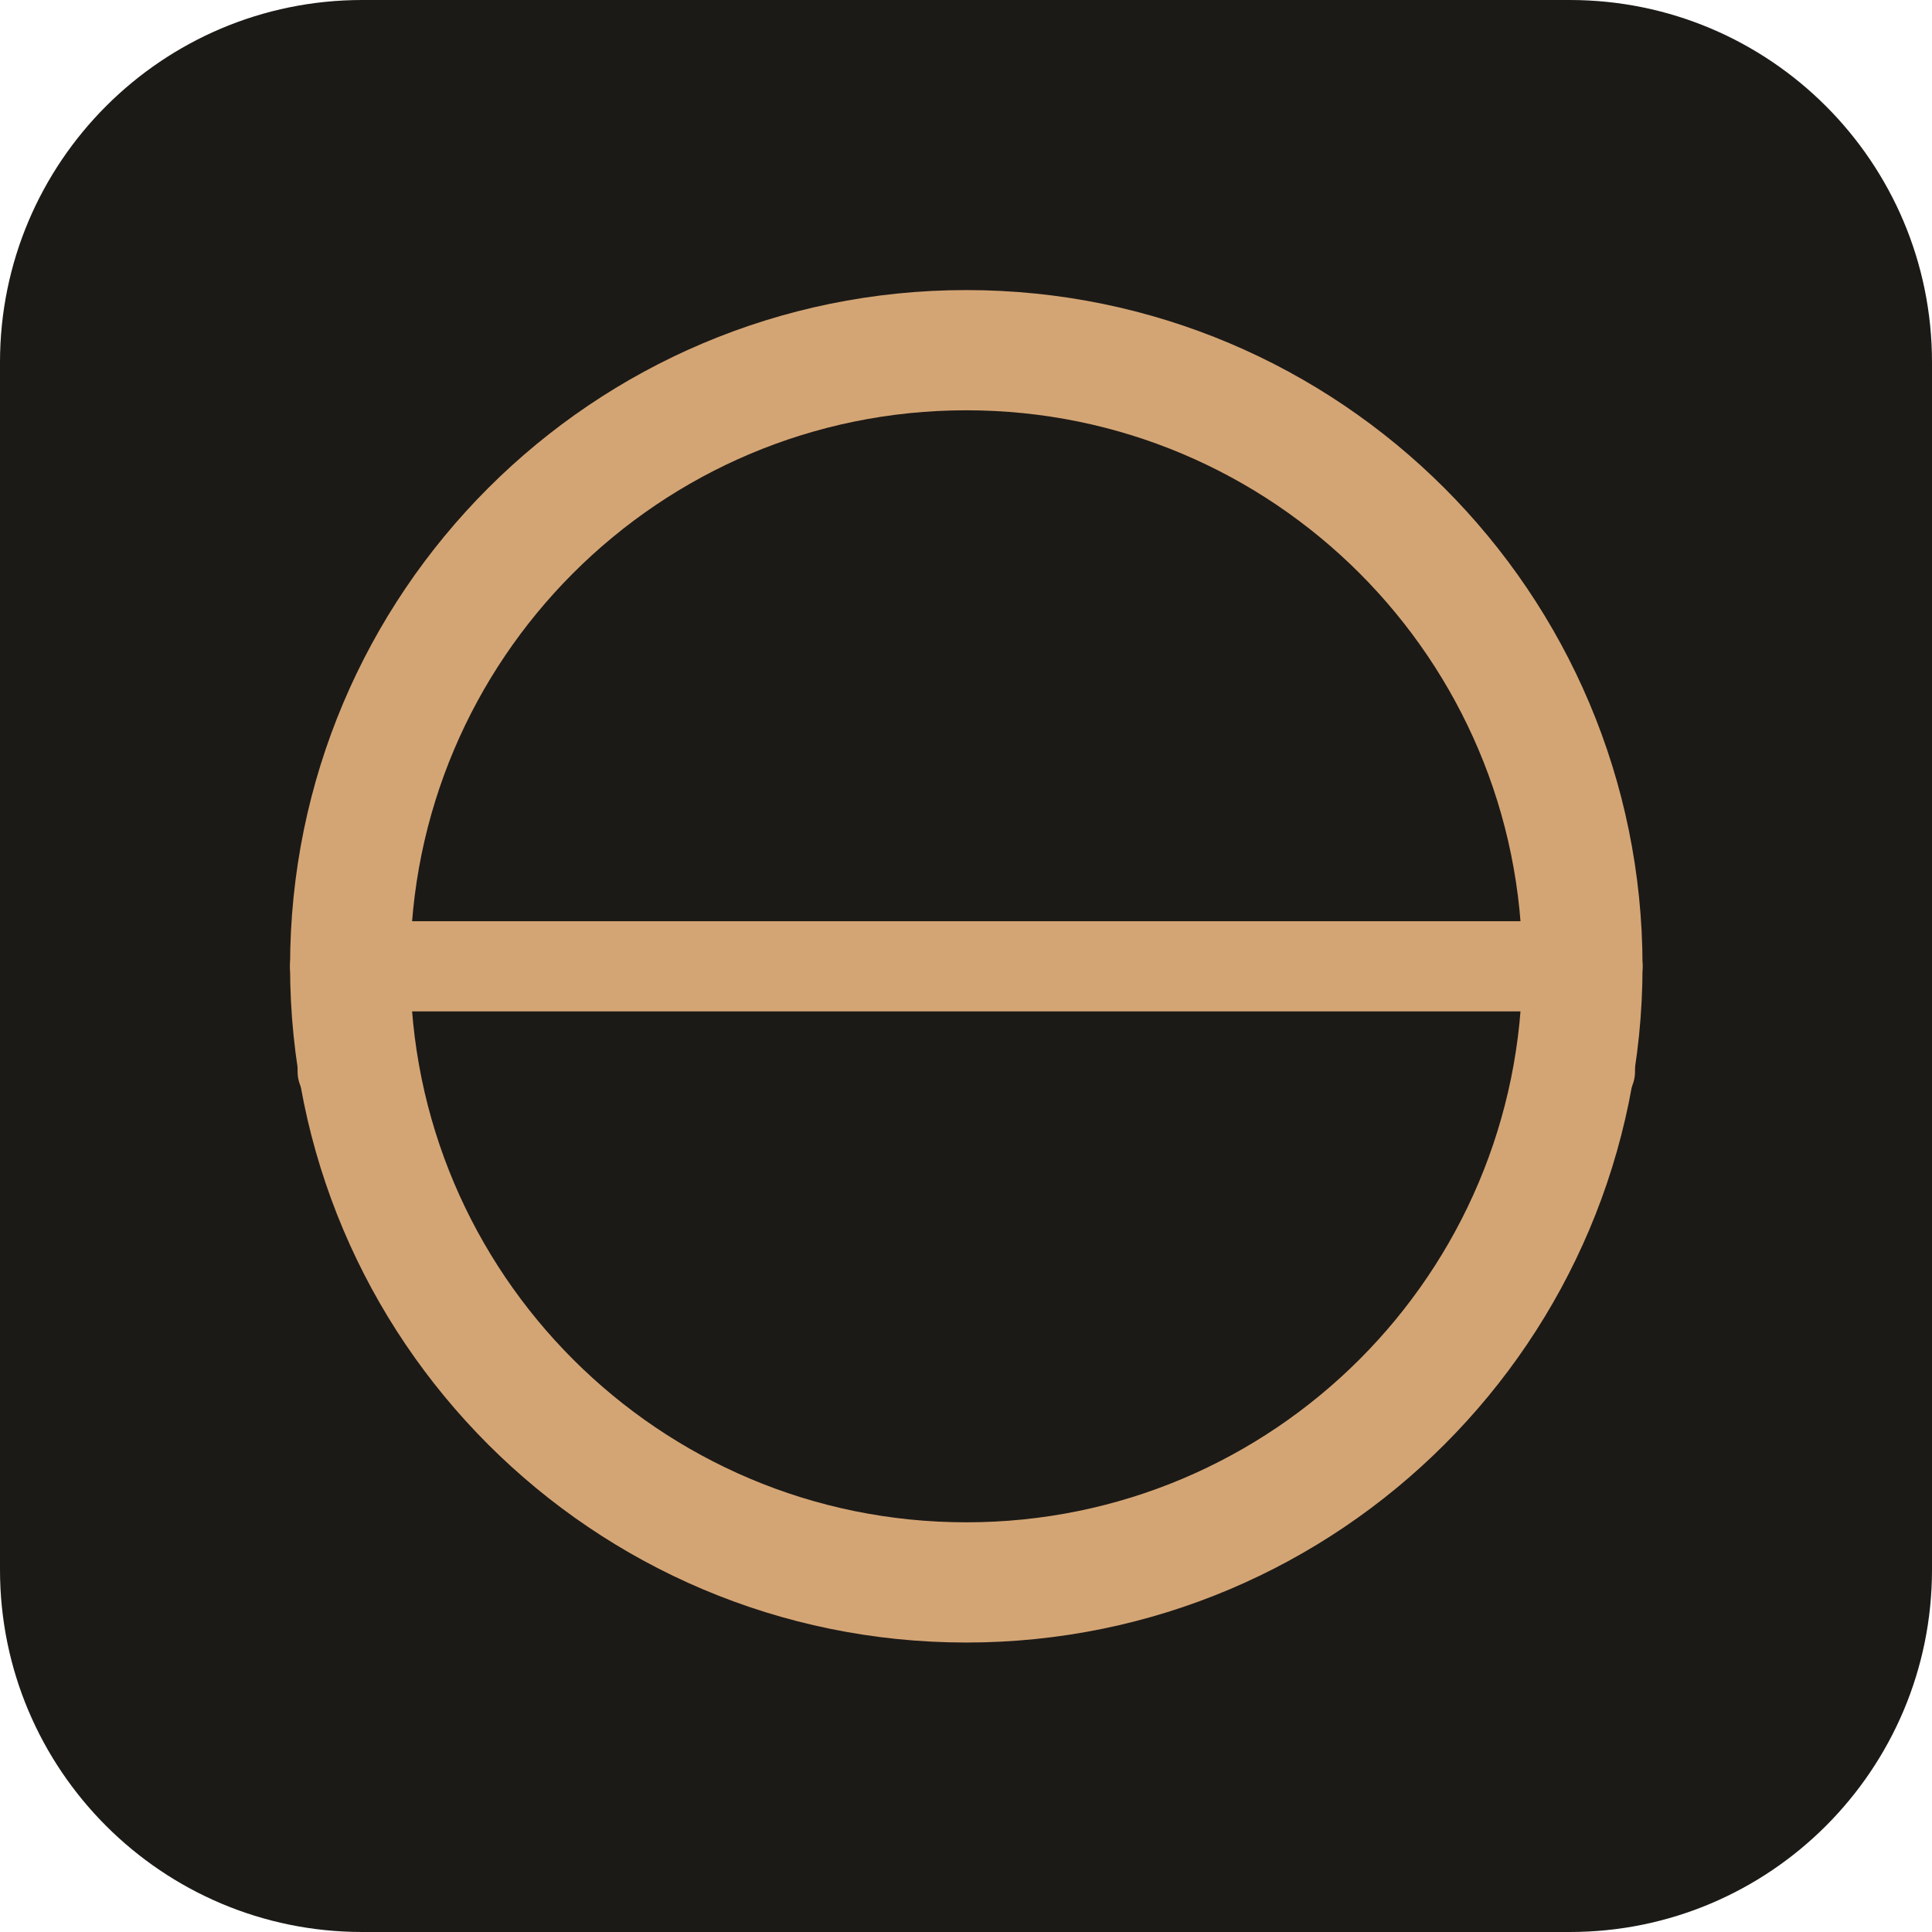
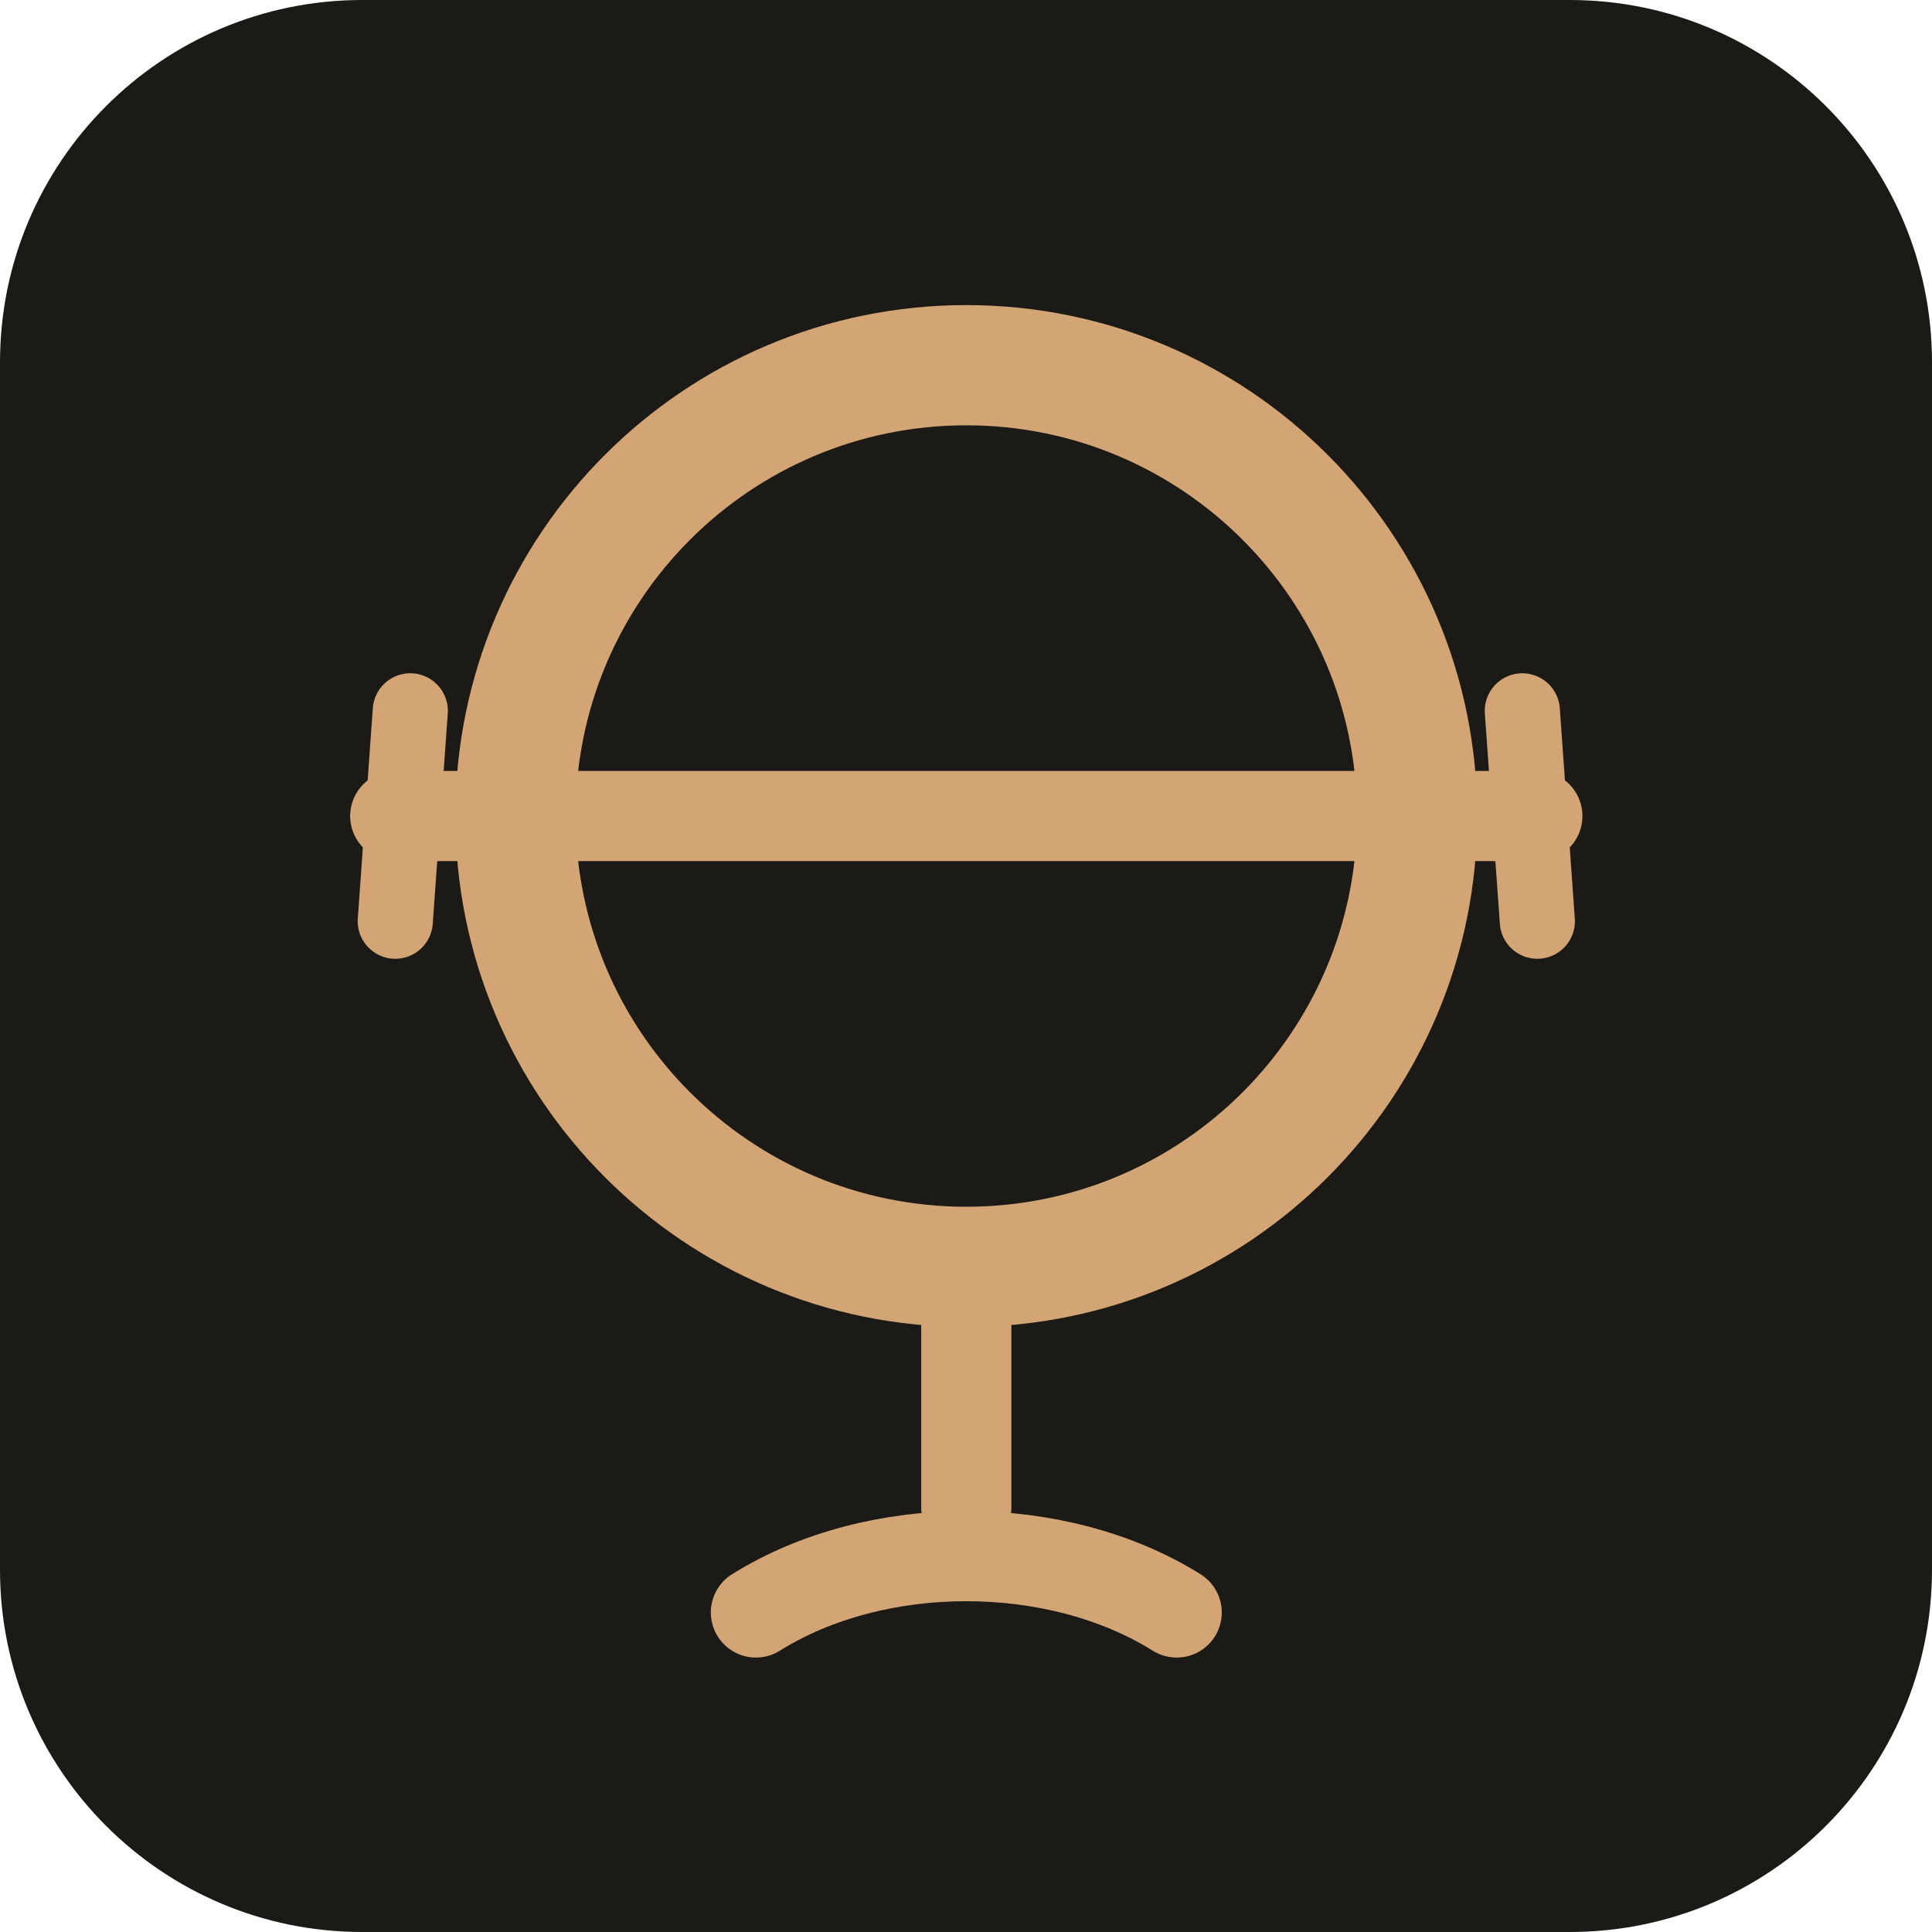
<svg xmlns="http://www.w3.org/2000/svg" viewBox="0 0 32 32" width="32" height="32" role="img" aria-label="Void News">
  <rect width="32" height="32" rx="6" fill="#1C1A17" />
  <g transform="translate(3.56,3.56) scale(0.2489)" fill="none" stroke="#D4A574" stroke-linecap="round" stroke-linejoin="round">
-     <circle cx="50" cy="50" r="41" stroke-width="8" />
-     <line x1="8" y1="50" x2="92" y2="50" stroke-width="6" />
-     <line x1="9" y1="43" x2="8" y2="57" stroke-width="5" />
-     <line x1="91" y1="43" x2="92" y2="57" stroke-width="5" />
+     <circle cx="50" cy="40" r="30" stroke-width="8" />
+     <line x1="12" y1="40" x2="88" y2="40" stroke-width="6" />
+     <line x1="13" y1="33" x2="12" y2="47" stroke-width="5" />
+     <line x1="87" y1="33" x2="88" y2="47" stroke-width="5" />
+     <line x1="50" y1="70" x2="50" y2="86" stroke-width="6" />
+     <path d="M36 93 C44 88 56 88 64 93" stroke-width="6" />
  </g>
</svg>
